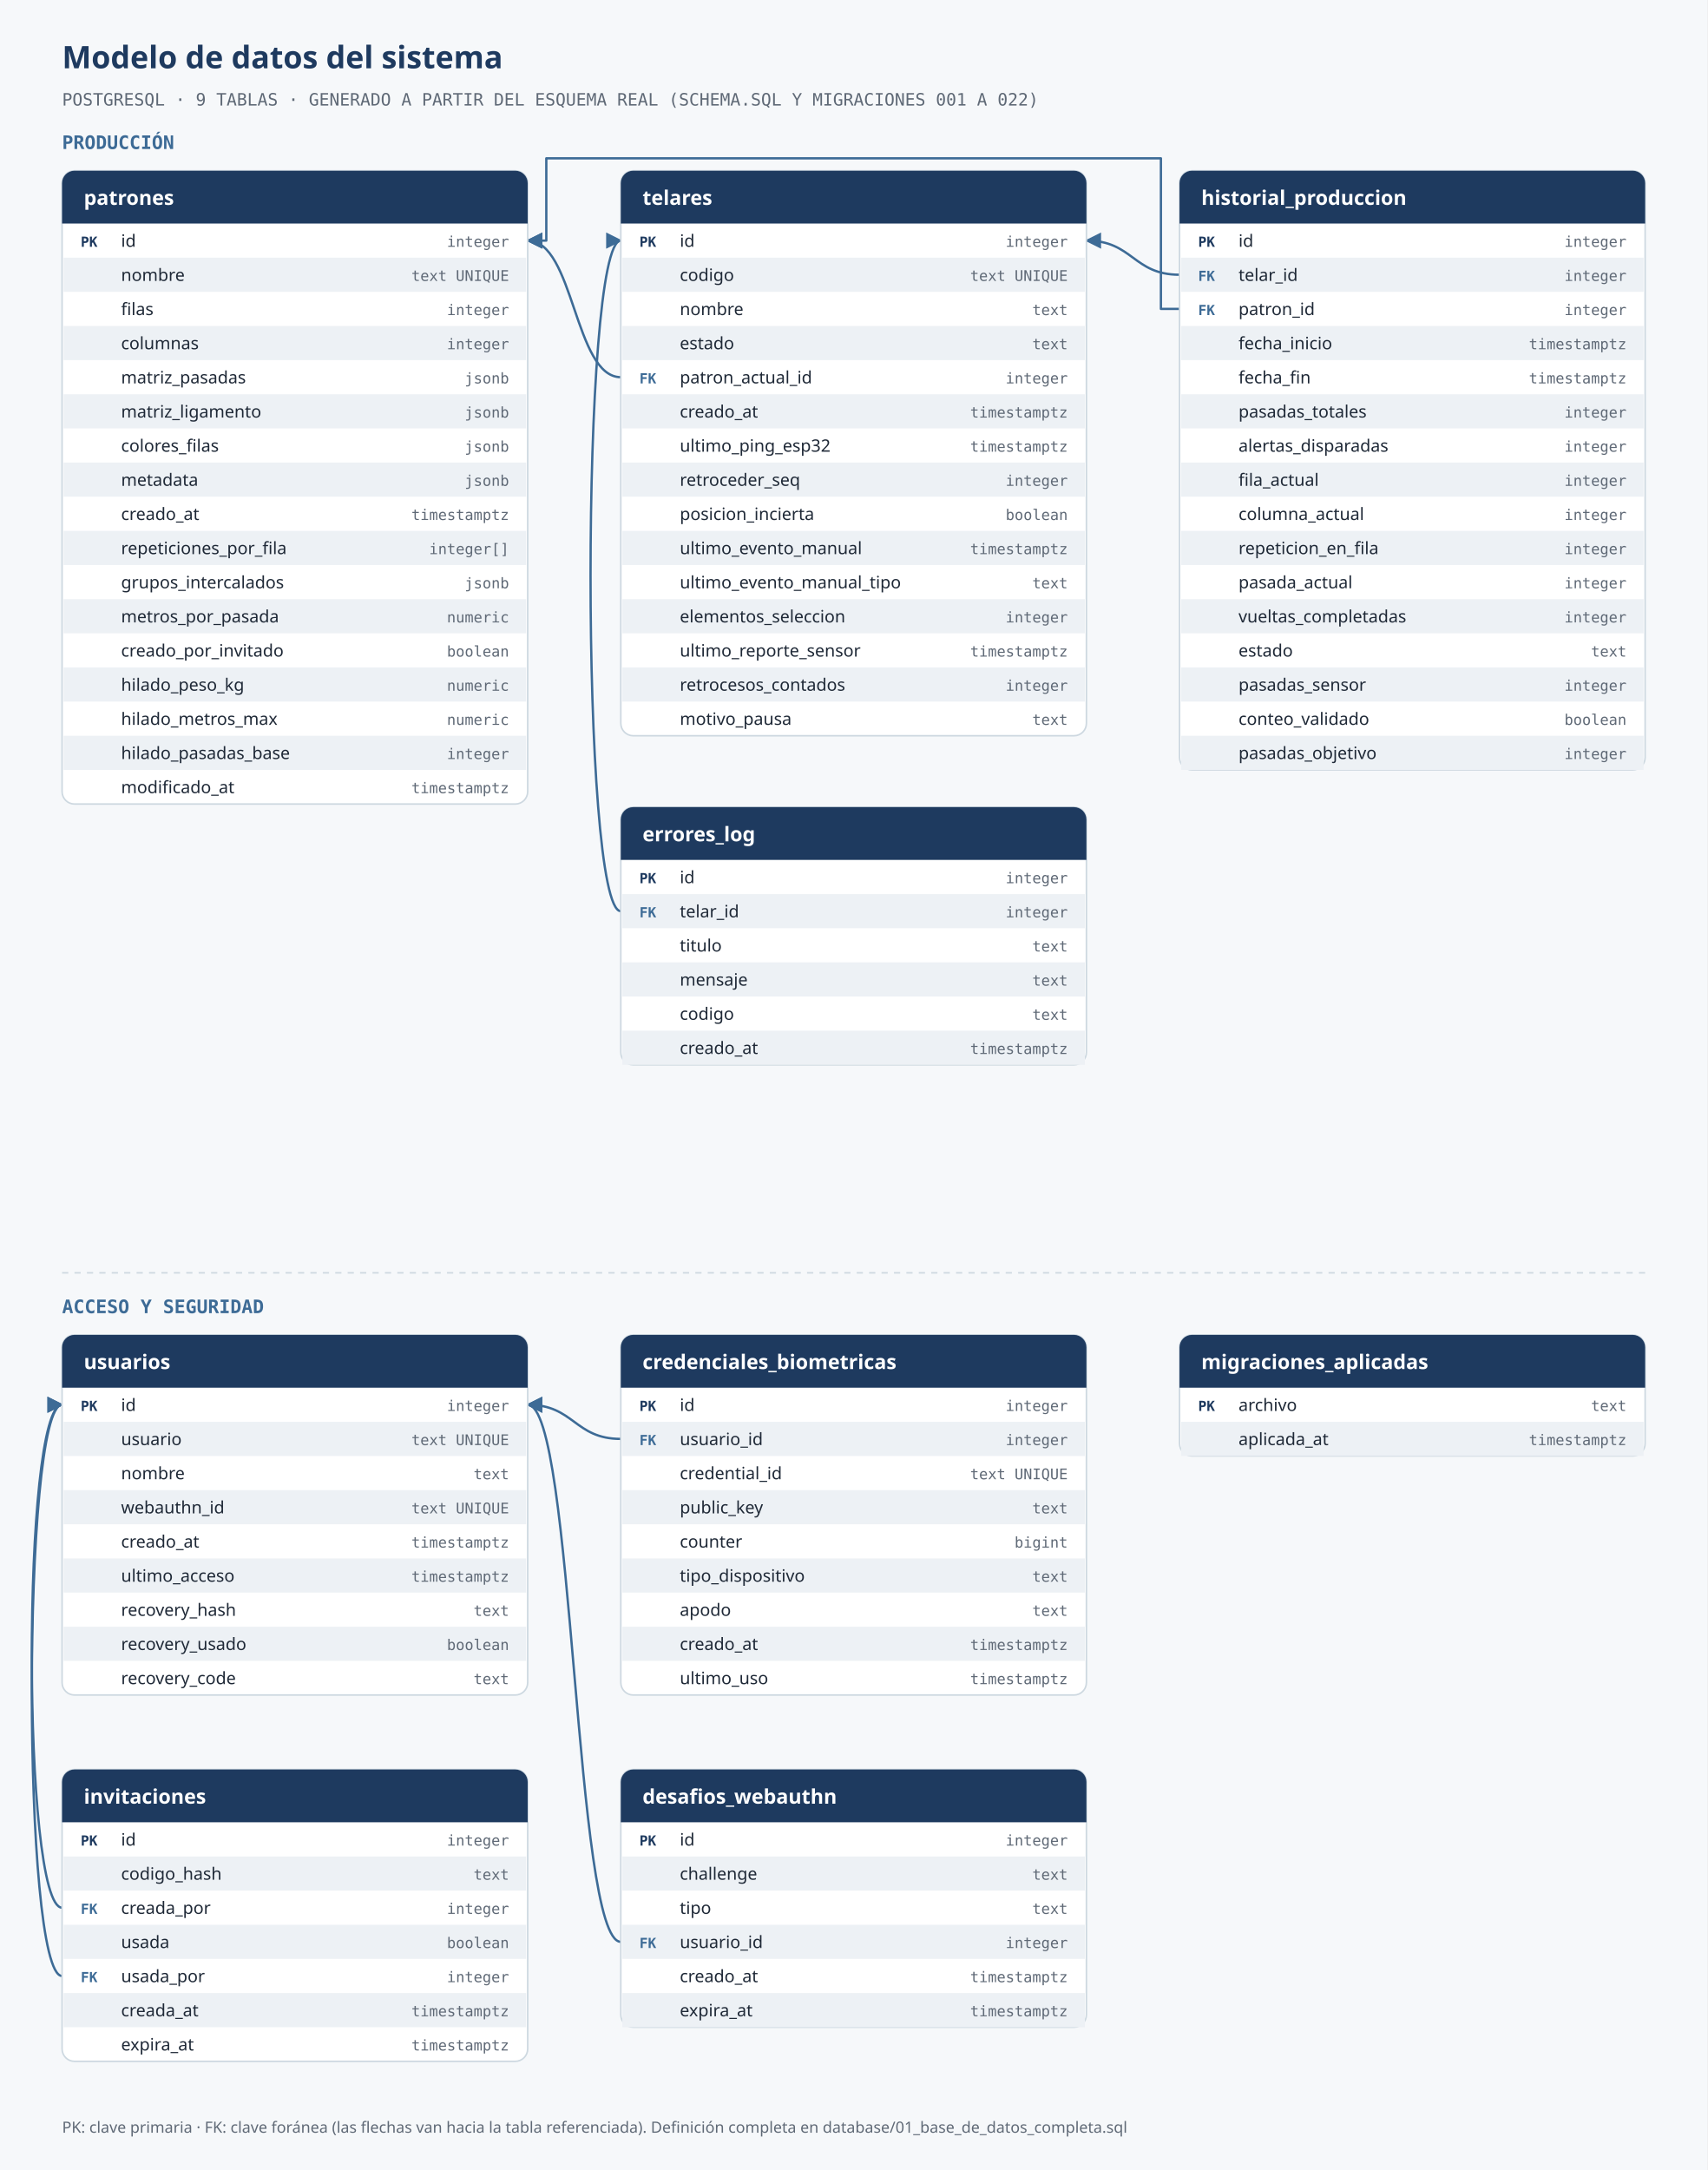
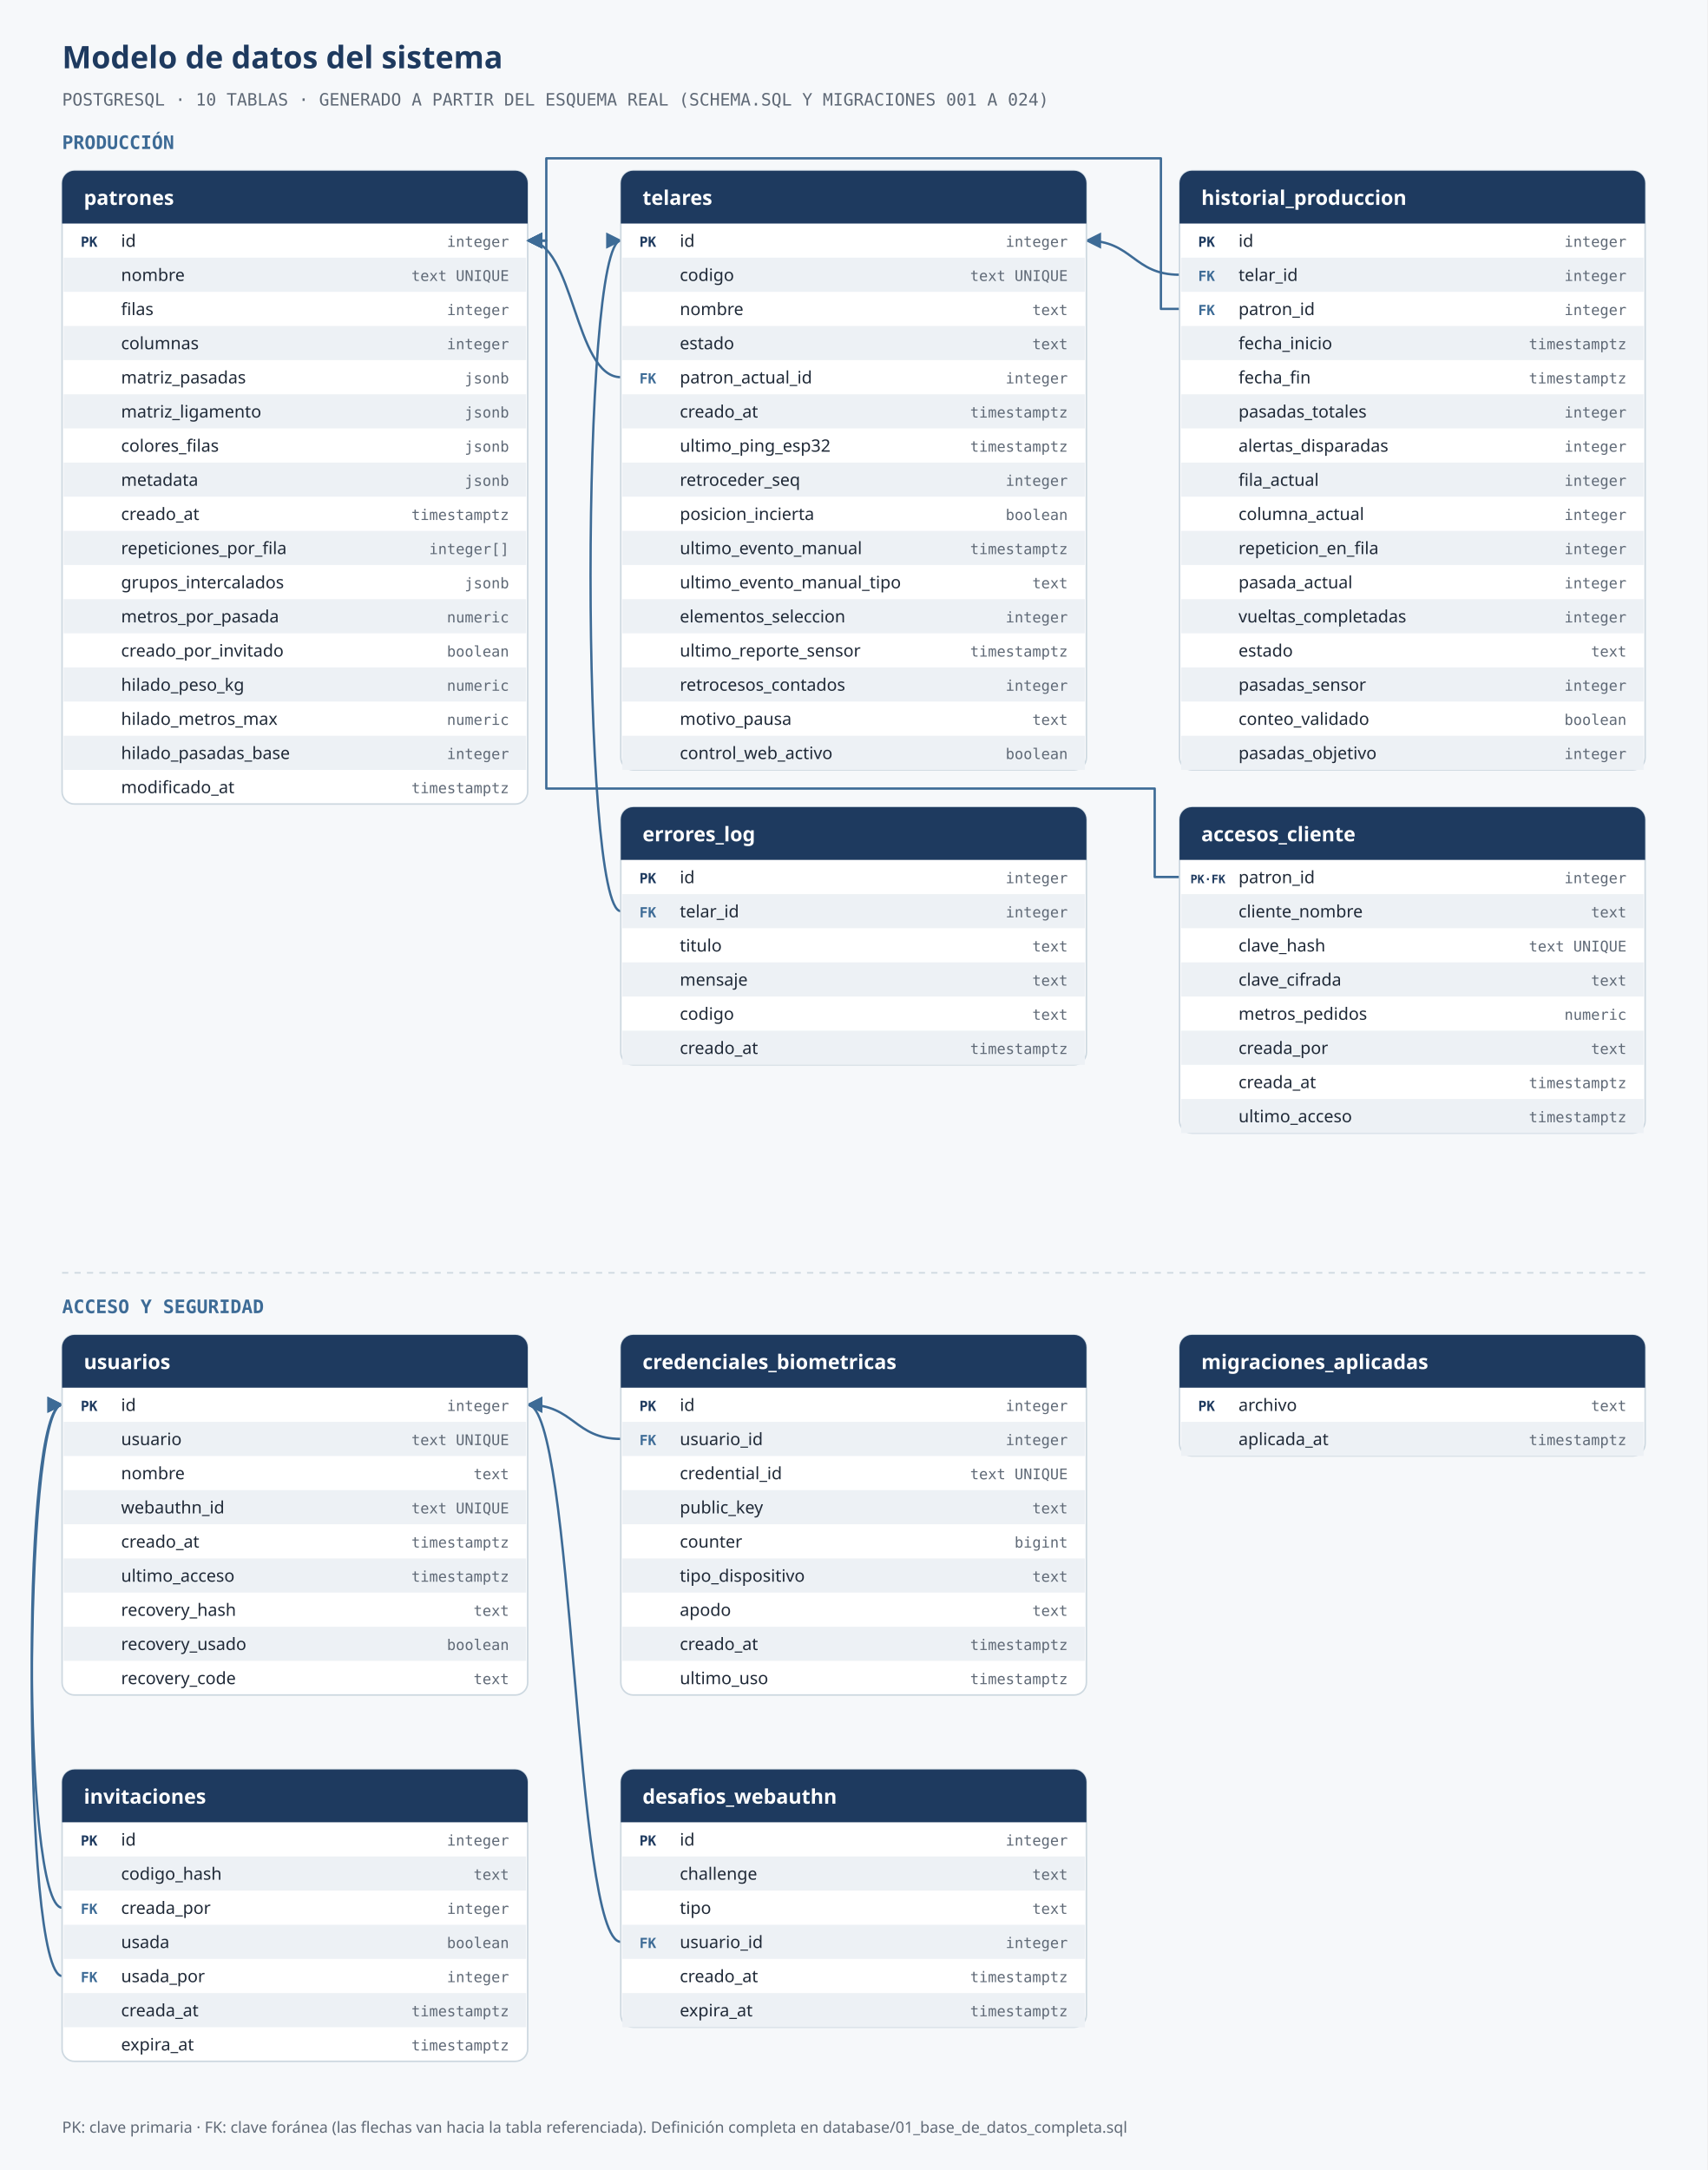
<svg xmlns="http://www.w3.org/2000/svg" viewBox="0 0 1100 1398" font-family="IBM Plex Sans, system-ui, sans-serif">
  <defs>
    <marker id="punta" viewBox="0 0 10 10" refX="9" refY="5" markerWidth="7" markerHeight="7" orient="auto">
      <path d="M0,0 L10,5 L0,10 z" fill="#3D6B96" />
    </marker>
  </defs>
  <rect width="1100" height="1398" fill="#F6F8FA" />
  <text x="40" y="44" font-size="20" font-weight="600" fill="#1E3A5F" font-family="Questrial, sans-serif">Modelo de datos del sistema</text>
-   <text x="40" y="68" font-size="11" fill="#5F6976" font-family="IBM Plex Mono, ui-monospace, monospace">POSTGRESQL · 9 TABLAS · GENERADO A PARTIR DEL ESQUEMA REAL (SCHEMA.SQL Y MIGRACIONES 001 A 022)</text>
+   <text x="40" y="68" font-size="11" fill="#5F6976" font-family="IBM Plex Mono, ui-monospace, monospace">POSTGRESQL · 10 TABLAS · GENERADO A PARTIR DEL ESQUEMA REAL (SCHEMA.SQL Y MIGRACIONES 001 A 024)</text>
  <text x="40" y="96" font-size="12" font-weight="600" fill="#3D6B96" font-family="IBM Plex Mono, ui-monospace, monospace">PRODUCCIÓN</text>
  <text x="40" y="846" font-size="12" font-weight="600" fill="#3D6B96" font-family="IBM Plex Mono, ui-monospace, monospace">ACCESO Y SEGURIDAD</text>
  <line x1="40" y1="820" x2="1060" y2="820" stroke="#CDD8E0" stroke-dasharray="4 4" />
  <path d="M400,243.0 C370.0,243.0 370.0,155.0 340,155.0" fill="none" stroke="#3D6B96" stroke-width="1.5" stroke-linejoin="round" marker-end="url(#punta)" />
  <path d="M760,177.0 C730.0,177.0 730.0,155.0 700,155.0" fill="none" stroke="#3D6B96" stroke-width="1.5" stroke-linejoin="round" marker-end="url(#punta)" />
  <path d="M760,199.0 H748 V102 H352 V155.0 H340" fill="none" stroke="#3D6B96" stroke-width="1.5" stroke-linejoin="round" marker-end="url(#punta)" />
  <path d="M400,587.0 C374,587.0 374,155.0 400,155.0" fill="none" stroke="#3D6B96" stroke-width="1.5" stroke-linejoin="round" marker-end="url(#punta)" />
  <path d="M400,927.0 C370.0,927.0 370.0,905.0 340,905.0" fill="none" stroke="#3D6B96" stroke-width="1.5" stroke-linejoin="round" marker-end="url(#punta)" />
  <path d="M400,1251.0 C370.0,1251.0 370.0,905.0 340,905.0" fill="none" stroke="#3D6B96" stroke-width="1.5" stroke-linejoin="round" marker-end="url(#punta)" />
  <path d="M40,1229.0 C14,1229.0 14,905.0 40,905.0" fill="none" stroke="#3D6B96" stroke-width="1.5" stroke-linejoin="round" marker-end="url(#punta)" />
  <path d="M40,1273.0 C14,1273.0 14,905.0 40,905.0" fill="none" stroke="#3D6B96" stroke-width="1.5" stroke-linejoin="round" marker-end="url(#punta)" />
  <rect x="40" y="110" width="300" height="408" rx="8" fill="#FFFFFF" stroke="#CDD8E0" />
  <path d="M40,118 a8,8 0 0 1 8,-8 h284 a8,8 0 0 1 8,8 v26 h-300 z" fill="#1E3A5F" />
  <text x="54" y="132" font-size="13" font-weight="600" fill="#FFFFFF">patrones</text>
  <text x="52" y="159" font-size="9" font-weight="700" fill="#1E3A5F" font-family="IBM Plex Mono, ui-monospace, monospace">PK</text>
  <text x="78" y="159" font-size="11" fill="#1F2937">id</text>
  <text x="328" y="159" font-size="9.5" fill="#5F6976" text-anchor="end" font-family="IBM Plex Mono, ui-monospace, monospace">integer</text>
  <rect x="41" y="166" width="298" height="22" fill="#EDF1F5" />
  <text x="78" y="181" font-size="11" fill="#1F2937">nombre</text>
  <text x="328" y="181" font-size="9.5" fill="#5F6976" text-anchor="end" font-family="IBM Plex Mono, ui-monospace, monospace">text UNIQUE</text>
  <text x="78" y="203" font-size="11" fill="#1F2937">filas</text>
  <text x="328" y="203" font-size="9.5" fill="#5F6976" text-anchor="end" font-family="IBM Plex Mono, ui-monospace, monospace">integer</text>
  <rect x="41" y="210" width="298" height="22" fill="#EDF1F5" />
  <text x="78" y="225" font-size="11" fill="#1F2937">columnas</text>
  <text x="328" y="225" font-size="9.5" fill="#5F6976" text-anchor="end" font-family="IBM Plex Mono, ui-monospace, monospace">integer</text>
  <text x="78" y="247" font-size="11" fill="#1F2937">matriz_pasadas</text>
  <text x="328" y="247" font-size="9.5" fill="#5F6976" text-anchor="end" font-family="IBM Plex Mono, ui-monospace, monospace">jsonb</text>
  <rect x="41" y="254" width="298" height="22" fill="#EDF1F5" />
  <text x="78" y="269" font-size="11" fill="#1F2937">matriz_ligamento</text>
  <text x="328" y="269" font-size="9.5" fill="#5F6976" text-anchor="end" font-family="IBM Plex Mono, ui-monospace, monospace">jsonb</text>
  <text x="78" y="291" font-size="11" fill="#1F2937">colores_filas</text>
  <text x="328" y="291" font-size="9.5" fill="#5F6976" text-anchor="end" font-family="IBM Plex Mono, ui-monospace, monospace">jsonb</text>
  <rect x="41" y="298" width="298" height="22" fill="#EDF1F5" />
  <text x="78" y="313" font-size="11" fill="#1F2937">metadata</text>
  <text x="328" y="313" font-size="9.5" fill="#5F6976" text-anchor="end" font-family="IBM Plex Mono, ui-monospace, monospace">jsonb</text>
  <text x="78" y="335" font-size="11" fill="#1F2937">creado_at</text>
  <text x="328" y="335" font-size="9.5" fill="#5F6976" text-anchor="end" font-family="IBM Plex Mono, ui-monospace, monospace">timestamptz</text>
  <rect x="41" y="342" width="298" height="22" fill="#EDF1F5" />
  <text x="78" y="357" font-size="11" fill="#1F2937">repeticiones_por_fila</text>
  <text x="328" y="357" font-size="9.5" fill="#5F6976" text-anchor="end" font-family="IBM Plex Mono, ui-monospace, monospace">integer[]</text>
  <text x="78" y="379" font-size="11" fill="#1F2937">grupos_intercalados</text>
  <text x="328" y="379" font-size="9.5" fill="#5F6976" text-anchor="end" font-family="IBM Plex Mono, ui-monospace, monospace">jsonb</text>
  <rect x="41" y="386" width="298" height="22" fill="#EDF1F5" />
  <text x="78" y="401" font-size="11" fill="#1F2937">metros_por_pasada</text>
  <text x="328" y="401" font-size="9.5" fill="#5F6976" text-anchor="end" font-family="IBM Plex Mono, ui-monospace, monospace">numeric</text>
  <text x="78" y="423" font-size="11" fill="#1F2937">creado_por_invitado</text>
  <text x="328" y="423" font-size="9.5" fill="#5F6976" text-anchor="end" font-family="IBM Plex Mono, ui-monospace, monospace">boolean</text>
  <rect x="41" y="430" width="298" height="22" fill="#EDF1F5" />
  <text x="78" y="445" font-size="11" fill="#1F2937">hilado_peso_kg</text>
  <text x="328" y="445" font-size="9.5" fill="#5F6976" text-anchor="end" font-family="IBM Plex Mono, ui-monospace, monospace">numeric</text>
  <text x="78" y="467" font-size="11" fill="#1F2937">hilado_metros_max</text>
  <text x="328" y="467" font-size="9.5" fill="#5F6976" text-anchor="end" font-family="IBM Plex Mono, ui-monospace, monospace">numeric</text>
  <rect x="41" y="474" width="298" height="22" fill="#EDF1F5" />
  <text x="78" y="489" font-size="11" fill="#1F2937">hilado_pasadas_base</text>
  <text x="328" y="489" font-size="9.5" fill="#5F6976" text-anchor="end" font-family="IBM Plex Mono, ui-monospace, monospace">integer</text>
  <text x="78" y="511" font-size="11" fill="#1F2937">modificado_at</text>
  <text x="328" y="511" font-size="9.5" fill="#5F6976" text-anchor="end" font-family="IBM Plex Mono, ui-monospace, monospace">timestamptz</text>
-   <rect x="400" y="110" width="300" height="364" rx="8" fill="#FFFFFF" stroke="#CDD8E0" />
+   <rect x="400" y="110" width="300" height="386" rx="8" fill="#FFFFFF" stroke="#CDD8E0" />
  <path d="M400,118 a8,8 0 0 1 8,-8 h284 a8,8 0 0 1 8,8 v26 h-300 z" fill="#1E3A5F" />
  <text x="414" y="132" font-size="13" font-weight="600" fill="#FFFFFF">telares</text>
  <text x="412" y="159" font-size="9" font-weight="700" fill="#1E3A5F" font-family="IBM Plex Mono, ui-monospace, monospace">PK</text>
  <text x="438" y="159" font-size="11" fill="#1F2937">id</text>
  <text x="688" y="159" font-size="9.5" fill="#5F6976" text-anchor="end" font-family="IBM Plex Mono, ui-monospace, monospace">integer</text>
  <rect x="401" y="166" width="298" height="22" fill="#EDF1F5" />
  <text x="438" y="181" font-size="11" fill="#1F2937">codigo</text>
  <text x="688" y="181" font-size="9.5" fill="#5F6976" text-anchor="end" font-family="IBM Plex Mono, ui-monospace, monospace">text UNIQUE</text>
  <text x="438" y="203" font-size="11" fill="#1F2937">nombre</text>
  <text x="688" y="203" font-size="9.5" fill="#5F6976" text-anchor="end" font-family="IBM Plex Mono, ui-monospace, monospace">text</text>
  <rect x="401" y="210" width="298" height="22" fill="#EDF1F5" />
  <text x="438" y="225" font-size="11" fill="#1F2937">estado</text>
  <text x="688" y="225" font-size="9.5" fill="#5F6976" text-anchor="end" font-family="IBM Plex Mono, ui-monospace, monospace">text</text>
  <text x="412" y="247" font-size="9" font-weight="700" fill="#3D6B96" font-family="IBM Plex Mono, ui-monospace, monospace">FK</text>
  <text x="438" y="247" font-size="11" fill="#1F2937">patron_actual_id</text>
  <text x="688" y="247" font-size="9.5" fill="#5F6976" text-anchor="end" font-family="IBM Plex Mono, ui-monospace, monospace">integer</text>
  <rect x="401" y="254" width="298" height="22" fill="#EDF1F5" />
  <text x="438" y="269" font-size="11" fill="#1F2937">creado_at</text>
  <text x="688" y="269" font-size="9.5" fill="#5F6976" text-anchor="end" font-family="IBM Plex Mono, ui-monospace, monospace">timestamptz</text>
  <text x="438" y="291" font-size="11" fill="#1F2937">ultimo_ping_esp32</text>
  <text x="688" y="291" font-size="9.5" fill="#5F6976" text-anchor="end" font-family="IBM Plex Mono, ui-monospace, monospace">timestamptz</text>
  <rect x="401" y="298" width="298" height="22" fill="#EDF1F5" />
  <text x="438" y="313" font-size="11" fill="#1F2937">retroceder_seq</text>
  <text x="688" y="313" font-size="9.5" fill="#5F6976" text-anchor="end" font-family="IBM Plex Mono, ui-monospace, monospace">integer</text>
  <text x="438" y="335" font-size="11" fill="#1F2937">posicion_incierta</text>
  <text x="688" y="335" font-size="9.5" fill="#5F6976" text-anchor="end" font-family="IBM Plex Mono, ui-monospace, monospace">boolean</text>
  <rect x="401" y="342" width="298" height="22" fill="#EDF1F5" />
  <text x="438" y="357" font-size="11" fill="#1F2937">ultimo_evento_manual</text>
  <text x="688" y="357" font-size="9.5" fill="#5F6976" text-anchor="end" font-family="IBM Plex Mono, ui-monospace, monospace">timestamptz</text>
  <text x="438" y="379" font-size="11" fill="#1F2937">ultimo_evento_manual_tipo</text>
  <text x="688" y="379" font-size="9.5" fill="#5F6976" text-anchor="end" font-family="IBM Plex Mono, ui-monospace, monospace">text</text>
  <rect x="401" y="386" width="298" height="22" fill="#EDF1F5" />
  <text x="438" y="401" font-size="11" fill="#1F2937">elementos_seleccion</text>
  <text x="688" y="401" font-size="9.5" fill="#5F6976" text-anchor="end" font-family="IBM Plex Mono, ui-monospace, monospace">integer</text>
  <text x="438" y="423" font-size="11" fill="#1F2937">ultimo_reporte_sensor</text>
  <text x="688" y="423" font-size="9.5" fill="#5F6976" text-anchor="end" font-family="IBM Plex Mono, ui-monospace, monospace">timestamptz</text>
  <rect x="401" y="430" width="298" height="22" fill="#EDF1F5" />
  <text x="438" y="445" font-size="11" fill="#1F2937">retrocesos_contados</text>
  <text x="688" y="445" font-size="9.5" fill="#5F6976" text-anchor="end" font-family="IBM Plex Mono, ui-monospace, monospace">integer</text>
  <text x="438" y="467" font-size="11" fill="#1F2937">motivo_pausa</text>
  <text x="688" y="467" font-size="9.5" fill="#5F6976" text-anchor="end" font-family="IBM Plex Mono, ui-monospace, monospace">text</text>
+   <rect x="401" y="474" width="298" height="22" fill="#EDF1F5" />
+   <text x="438" y="489" font-size="11" fill="#1F2937">control_web_activo</text>
+   <text x="688" y="489" font-size="9.5" fill="#5F6976" text-anchor="end" font-family="IBM Plex Mono, ui-monospace, monospace">boolean</text>
  <rect x="760" y="110" width="300" height="386" rx="8" fill="#FFFFFF" stroke="#CDD8E0" />
  <path d="M760,118 a8,8 0 0 1 8,-8 h284 a8,8 0 0 1 8,8 v26 h-300 z" fill="#1E3A5F" />
  <text x="774" y="132" font-size="13" font-weight="600" fill="#FFFFFF">historial_produccion</text>
  <text x="772" y="159" font-size="9" font-weight="700" fill="#1E3A5F" font-family="IBM Plex Mono, ui-monospace, monospace">PK</text>
  <text x="798" y="159" font-size="11" fill="#1F2937">id</text>
  <text x="1048" y="159" font-size="9.5" fill="#5F6976" text-anchor="end" font-family="IBM Plex Mono, ui-monospace, monospace">integer</text>
  <rect x="761" y="166" width="298" height="22" fill="#EDF1F5" />
  <text x="772" y="181" font-size="9" font-weight="700" fill="#3D6B96" font-family="IBM Plex Mono, ui-monospace, monospace">FK</text>
  <text x="798" y="181" font-size="11" fill="#1F2937">telar_id</text>
  <text x="1048" y="181" font-size="9.5" fill="#5F6976" text-anchor="end" font-family="IBM Plex Mono, ui-monospace, monospace">integer</text>
  <text x="772" y="203" font-size="9" font-weight="700" fill="#3D6B96" font-family="IBM Plex Mono, ui-monospace, monospace">FK</text>
  <text x="798" y="203" font-size="11" fill="#1F2937">patron_id</text>
  <text x="1048" y="203" font-size="9.5" fill="#5F6976" text-anchor="end" font-family="IBM Plex Mono, ui-monospace, monospace">integer</text>
  <rect x="761" y="210" width="298" height="22" fill="#EDF1F5" />
  <text x="798" y="225" font-size="11" fill="#1F2937">fecha_inicio</text>
  <text x="1048" y="225" font-size="9.5" fill="#5F6976" text-anchor="end" font-family="IBM Plex Mono, ui-monospace, monospace">timestamptz</text>
  <text x="798" y="247" font-size="11" fill="#1F2937">fecha_fin</text>
  <text x="1048" y="247" font-size="9.5" fill="#5F6976" text-anchor="end" font-family="IBM Plex Mono, ui-monospace, monospace">timestamptz</text>
  <rect x="761" y="254" width="298" height="22" fill="#EDF1F5" />
  <text x="798" y="269" font-size="11" fill="#1F2937">pasadas_totales</text>
  <text x="1048" y="269" font-size="9.5" fill="#5F6976" text-anchor="end" font-family="IBM Plex Mono, ui-monospace, monospace">integer</text>
  <text x="798" y="291" font-size="11" fill="#1F2937">alertas_disparadas</text>
  <text x="1048" y="291" font-size="9.5" fill="#5F6976" text-anchor="end" font-family="IBM Plex Mono, ui-monospace, monospace">integer</text>
  <rect x="761" y="298" width="298" height="22" fill="#EDF1F5" />
  <text x="798" y="313" font-size="11" fill="#1F2937">fila_actual</text>
  <text x="1048" y="313" font-size="9.5" fill="#5F6976" text-anchor="end" font-family="IBM Plex Mono, ui-monospace, monospace">integer</text>
  <text x="798" y="335" font-size="11" fill="#1F2937">columna_actual</text>
  <text x="1048" y="335" font-size="9.5" fill="#5F6976" text-anchor="end" font-family="IBM Plex Mono, ui-monospace, monospace">integer</text>
  <rect x="761" y="342" width="298" height="22" fill="#EDF1F5" />
  <text x="798" y="357" font-size="11" fill="#1F2937">repeticion_en_fila</text>
  <text x="1048" y="357" font-size="9.5" fill="#5F6976" text-anchor="end" font-family="IBM Plex Mono, ui-monospace, monospace">integer</text>
  <text x="798" y="379" font-size="11" fill="#1F2937">pasada_actual</text>
  <text x="1048" y="379" font-size="9.5" fill="#5F6976" text-anchor="end" font-family="IBM Plex Mono, ui-monospace, monospace">integer</text>
  <rect x="761" y="386" width="298" height="22" fill="#EDF1F5" />
  <text x="798" y="401" font-size="11" fill="#1F2937">vueltas_completadas</text>
  <text x="1048" y="401" font-size="9.5" fill="#5F6976" text-anchor="end" font-family="IBM Plex Mono, ui-monospace, monospace">integer</text>
  <text x="798" y="423" font-size="11" fill="#1F2937">estado</text>
  <text x="1048" y="423" font-size="9.5" fill="#5F6976" text-anchor="end" font-family="IBM Plex Mono, ui-monospace, monospace">text</text>
  <rect x="761" y="430" width="298" height="22" fill="#EDF1F5" />
  <text x="798" y="445" font-size="11" fill="#1F2937">pasadas_sensor</text>
  <text x="1048" y="445" font-size="9.5" fill="#5F6976" text-anchor="end" font-family="IBM Plex Mono, ui-monospace, monospace">integer</text>
  <text x="798" y="467" font-size="11" fill="#1F2937">conteo_validado</text>
  <text x="1048" y="467" font-size="9.5" fill="#5F6976" text-anchor="end" font-family="IBM Plex Mono, ui-monospace, monospace">boolean</text>
  <rect x="761" y="474" width="298" height="22" fill="#EDF1F5" />
  <text x="798" y="489" font-size="11" fill="#1F2937">pasadas_objetivo</text>
  <text x="1048" y="489" font-size="9.5" fill="#5F6976" text-anchor="end" font-family="IBM Plex Mono, ui-monospace, monospace">integer</text>
  <rect x="400" y="520" width="300" height="166" rx="8" fill="#FFFFFF" stroke="#CDD8E0" />
  <path d="M400,528 a8,8 0 0 1 8,-8 h284 a8,8 0 0 1 8,8 v26 h-300 z" fill="#1E3A5F" />
  <text x="414" y="542" font-size="13" font-weight="600" fill="#FFFFFF">errores_log</text>
  <text x="412" y="569" font-size="9" font-weight="700" fill="#1E3A5F" font-family="IBM Plex Mono, ui-monospace, monospace">PK</text>
  <text x="438" y="569" font-size="11" fill="#1F2937">id</text>
  <text x="688" y="569" font-size="9.5" fill="#5F6976" text-anchor="end" font-family="IBM Plex Mono, ui-monospace, monospace">integer</text>
  <rect x="401" y="576" width="298" height="22" fill="#EDF1F5" />
  <text x="412" y="591" font-size="9" font-weight="700" fill="#3D6B96" font-family="IBM Plex Mono, ui-monospace, monospace">FK</text>
  <text x="438" y="591" font-size="11" fill="#1F2937">telar_id</text>
  <text x="688" y="591" font-size="9.5" fill="#5F6976" text-anchor="end" font-family="IBM Plex Mono, ui-monospace, monospace">integer</text>
  <text x="438" y="613" font-size="11" fill="#1F2937">titulo</text>
  <text x="688" y="613" font-size="9.5" fill="#5F6976" text-anchor="end" font-family="IBM Plex Mono, ui-monospace, monospace">text</text>
  <rect x="401" y="620" width="298" height="22" fill="#EDF1F5" />
  <text x="438" y="635" font-size="11" fill="#1F2937">mensaje</text>
  <text x="688" y="635" font-size="9.5" fill="#5F6976" text-anchor="end" font-family="IBM Plex Mono, ui-monospace, monospace">text</text>
  <text x="438" y="657" font-size="11" fill="#1F2937">codigo</text>
  <text x="688" y="657" font-size="9.5" fill="#5F6976" text-anchor="end" font-family="IBM Plex Mono, ui-monospace, monospace">text</text>
  <rect x="401" y="664" width="298" height="22" fill="#EDF1F5" />
  <text x="438" y="679" font-size="11" fill="#1F2937">creado_at</text>
  <text x="688" y="679" font-size="9.5" fill="#5F6976" text-anchor="end" font-family="IBM Plex Mono, ui-monospace, monospace">timestamptz</text>
  <rect x="40" y="860" width="300" height="232" rx="8" fill="#FFFFFF" stroke="#CDD8E0" />
  <path d="M40,868 a8,8 0 0 1 8,-8 h284 a8,8 0 0 1 8,8 v26 h-300 z" fill="#1E3A5F" />
  <text x="54" y="882" font-size="13" font-weight="600" fill="#FFFFFF">usuarios</text>
  <text x="52" y="909" font-size="9" font-weight="700" fill="#1E3A5F" font-family="IBM Plex Mono, ui-monospace, monospace">PK</text>
  <text x="78" y="909" font-size="11" fill="#1F2937">id</text>
  <text x="328" y="909" font-size="9.5" fill="#5F6976" text-anchor="end" font-family="IBM Plex Mono, ui-monospace, monospace">integer</text>
  <rect x="41" y="916" width="298" height="22" fill="#EDF1F5" />
  <text x="78" y="931" font-size="11" fill="#1F2937">usuario</text>
  <text x="328" y="931" font-size="9.5" fill="#5F6976" text-anchor="end" font-family="IBM Plex Mono, ui-monospace, monospace">text UNIQUE</text>
  <text x="78" y="953" font-size="11" fill="#1F2937">nombre</text>
  <text x="328" y="953" font-size="9.5" fill="#5F6976" text-anchor="end" font-family="IBM Plex Mono, ui-monospace, monospace">text</text>
  <rect x="41" y="960" width="298" height="22" fill="#EDF1F5" />
  <text x="78" y="975" font-size="11" fill="#1F2937">webauthn_id</text>
  <text x="328" y="975" font-size="9.5" fill="#5F6976" text-anchor="end" font-family="IBM Plex Mono, ui-monospace, monospace">text UNIQUE</text>
  <text x="78" y="997" font-size="11" fill="#1F2937">creado_at</text>
  <text x="328" y="997" font-size="9.5" fill="#5F6976" text-anchor="end" font-family="IBM Plex Mono, ui-monospace, monospace">timestamptz</text>
  <rect x="41" y="1004" width="298" height="22" fill="#EDF1F5" />
  <text x="78" y="1019" font-size="11" fill="#1F2937">ultimo_acceso</text>
  <text x="328" y="1019" font-size="9.5" fill="#5F6976" text-anchor="end" font-family="IBM Plex Mono, ui-monospace, monospace">timestamptz</text>
  <text x="78" y="1041" font-size="11" fill="#1F2937">recovery_hash</text>
  <text x="328" y="1041" font-size="9.5" fill="#5F6976" text-anchor="end" font-family="IBM Plex Mono, ui-monospace, monospace">text</text>
  <rect x="41" y="1048" width="298" height="22" fill="#EDF1F5" />
  <text x="78" y="1063" font-size="11" fill="#1F2937">recovery_usado</text>
  <text x="328" y="1063" font-size="9.5" fill="#5F6976" text-anchor="end" font-family="IBM Plex Mono, ui-monospace, monospace">boolean</text>
  <text x="78" y="1085" font-size="11" fill="#1F2937">recovery_code</text>
  <text x="328" y="1085" font-size="9.5" fill="#5F6976" text-anchor="end" font-family="IBM Plex Mono, ui-monospace, monospace">text</text>
  <rect x="400" y="860" width="300" height="232" rx="8" fill="#FFFFFF" stroke="#CDD8E0" />
  <path d="M400,868 a8,8 0 0 1 8,-8 h284 a8,8 0 0 1 8,8 v26 h-300 z" fill="#1E3A5F" />
  <text x="414" y="882" font-size="13" font-weight="600" fill="#FFFFFF">credenciales_biometricas</text>
  <text x="412" y="909" font-size="9" font-weight="700" fill="#1E3A5F" font-family="IBM Plex Mono, ui-monospace, monospace">PK</text>
  <text x="438" y="909" font-size="11" fill="#1F2937">id</text>
  <text x="688" y="909" font-size="9.5" fill="#5F6976" text-anchor="end" font-family="IBM Plex Mono, ui-monospace, monospace">integer</text>
  <rect x="401" y="916" width="298" height="22" fill="#EDF1F5" />
  <text x="412" y="931" font-size="9" font-weight="700" fill="#3D6B96" font-family="IBM Plex Mono, ui-monospace, monospace">FK</text>
  <text x="438" y="931" font-size="11" fill="#1F2937">usuario_id</text>
  <text x="688" y="931" font-size="9.5" fill="#5F6976" text-anchor="end" font-family="IBM Plex Mono, ui-monospace, monospace">integer</text>
  <text x="438" y="953" font-size="11" fill="#1F2937">credential_id</text>
  <text x="688" y="953" font-size="9.5" fill="#5F6976" text-anchor="end" font-family="IBM Plex Mono, ui-monospace, monospace">text UNIQUE</text>
  <rect x="401" y="960" width="298" height="22" fill="#EDF1F5" />
  <text x="438" y="975" font-size="11" fill="#1F2937">public_key</text>
  <text x="688" y="975" font-size="9.5" fill="#5F6976" text-anchor="end" font-family="IBM Plex Mono, ui-monospace, monospace">text</text>
  <text x="438" y="997" font-size="11" fill="#1F2937">counter</text>
  <text x="688" y="997" font-size="9.5" fill="#5F6976" text-anchor="end" font-family="IBM Plex Mono, ui-monospace, monospace">bigint</text>
  <rect x="401" y="1004" width="298" height="22" fill="#EDF1F5" />
  <text x="438" y="1019" font-size="11" fill="#1F2937">tipo_dispositivo</text>
  <text x="688" y="1019" font-size="9.5" fill="#5F6976" text-anchor="end" font-family="IBM Plex Mono, ui-monospace, monospace">text</text>
  <text x="438" y="1041" font-size="11" fill="#1F2937">apodo</text>
  <text x="688" y="1041" font-size="9.5" fill="#5F6976" text-anchor="end" font-family="IBM Plex Mono, ui-monospace, monospace">text</text>
  <rect x="401" y="1048" width="298" height="22" fill="#EDF1F5" />
  <text x="438" y="1063" font-size="11" fill="#1F2937">creado_at</text>
  <text x="688" y="1063" font-size="9.5" fill="#5F6976" text-anchor="end" font-family="IBM Plex Mono, ui-monospace, monospace">timestamptz</text>
  <text x="438" y="1085" font-size="11" fill="#1F2937">ultimo_uso</text>
  <text x="688" y="1085" font-size="9.5" fill="#5F6976" text-anchor="end" font-family="IBM Plex Mono, ui-monospace, monospace">timestamptz</text>
  <rect x="760" y="860" width="300" height="78" rx="8" fill="#FFFFFF" stroke="#CDD8E0" />
  <path d="M760,868 a8,8 0 0 1 8,-8 h284 a8,8 0 0 1 8,8 v26 h-300 z" fill="#1E3A5F" />
  <text x="774" y="882" font-size="13" font-weight="600" fill="#FFFFFF">migraciones_aplicadas</text>
  <text x="772" y="909" font-size="9" font-weight="700" fill="#1E3A5F" font-family="IBM Plex Mono, ui-monospace, monospace">PK</text>
  <text x="798" y="909" font-size="11" fill="#1F2937">archivo</text>
  <text x="1048" y="909" font-size="9.5" fill="#5F6976" text-anchor="end" font-family="IBM Plex Mono, ui-monospace, monospace">text</text>
  <rect x="761" y="916" width="298" height="22" fill="#EDF1F5" />
  <text x="798" y="931" font-size="11" fill="#1F2937">aplicada_at</text>
  <text x="1048" y="931" font-size="9.5" fill="#5F6976" text-anchor="end" font-family="IBM Plex Mono, ui-monospace, monospace">timestamptz</text>
  <rect x="40" y="1140" width="300" height="188" rx="8" fill="#FFFFFF" stroke="#CDD8E0" />
  <path d="M40,1148 a8,8 0 0 1 8,-8 h284 a8,8 0 0 1 8,8 v26 h-300 z" fill="#1E3A5F" />
  <text x="54" y="1162" font-size="13" font-weight="600" fill="#FFFFFF">invitaciones</text>
  <text x="52" y="1189" font-size="9" font-weight="700" fill="#1E3A5F" font-family="IBM Plex Mono, ui-monospace, monospace">PK</text>
  <text x="78" y="1189" font-size="11" fill="#1F2937">id</text>
  <text x="328" y="1189" font-size="9.5" fill="#5F6976" text-anchor="end" font-family="IBM Plex Mono, ui-monospace, monospace">integer</text>
  <rect x="41" y="1196" width="298" height="22" fill="#EDF1F5" />
  <text x="78" y="1211" font-size="11" fill="#1F2937">codigo_hash</text>
  <text x="328" y="1211" font-size="9.5" fill="#5F6976" text-anchor="end" font-family="IBM Plex Mono, ui-monospace, monospace">text</text>
  <text x="52" y="1233" font-size="9" font-weight="700" fill="#3D6B96" font-family="IBM Plex Mono, ui-monospace, monospace">FK</text>
  <text x="78" y="1233" font-size="11" fill="#1F2937">creada_por</text>
  <text x="328" y="1233" font-size="9.5" fill="#5F6976" text-anchor="end" font-family="IBM Plex Mono, ui-monospace, monospace">integer</text>
  <rect x="41" y="1240" width="298" height="22" fill="#EDF1F5" />
  <text x="78" y="1255" font-size="11" fill="#1F2937">usada</text>
  <text x="328" y="1255" font-size="9.5" fill="#5F6976" text-anchor="end" font-family="IBM Plex Mono, ui-monospace, monospace">boolean</text>
  <text x="52" y="1277" font-size="9" font-weight="700" fill="#3D6B96" font-family="IBM Plex Mono, ui-monospace, monospace">FK</text>
  <text x="78" y="1277" font-size="11" fill="#1F2937">usada_por</text>
  <text x="328" y="1277" font-size="9.5" fill="#5F6976" text-anchor="end" font-family="IBM Plex Mono, ui-monospace, monospace">integer</text>
  <rect x="41" y="1284" width="298" height="22" fill="#EDF1F5" />
  <text x="78" y="1299" font-size="11" fill="#1F2937">creada_at</text>
  <text x="328" y="1299" font-size="9.5" fill="#5F6976" text-anchor="end" font-family="IBM Plex Mono, ui-monospace, monospace">timestamptz</text>
  <text x="78" y="1321" font-size="11" fill="#1F2937">expira_at</text>
  <text x="328" y="1321" font-size="9.5" fill="#5F6976" text-anchor="end" font-family="IBM Plex Mono, ui-monospace, monospace">timestamptz</text>
  <rect x="400" y="1140" width="300" height="166" rx="8" fill="#FFFFFF" stroke="#CDD8E0" />
  <path d="M400,1148 a8,8 0 0 1 8,-8 h284 a8,8 0 0 1 8,8 v26 h-300 z" fill="#1E3A5F" />
  <text x="414" y="1162" font-size="13" font-weight="600" fill="#FFFFFF">desafios_webauthn</text>
  <text x="412" y="1189" font-size="9" font-weight="700" fill="#1E3A5F" font-family="IBM Plex Mono, ui-monospace, monospace">PK</text>
  <text x="438" y="1189" font-size="11" fill="#1F2937">id</text>
  <text x="688" y="1189" font-size="9.5" fill="#5F6976" text-anchor="end" font-family="IBM Plex Mono, ui-monospace, monospace">integer</text>
  <rect x="401" y="1196" width="298" height="22" fill="#EDF1F5" />
  <text x="438" y="1211" font-size="11" fill="#1F2937">challenge</text>
  <text x="688" y="1211" font-size="9.5" fill="#5F6976" text-anchor="end" font-family="IBM Plex Mono, ui-monospace, monospace">text</text>
  <text x="438" y="1233" font-size="11" fill="#1F2937">tipo</text>
  <text x="688" y="1233" font-size="9.5" fill="#5F6976" text-anchor="end" font-family="IBM Plex Mono, ui-monospace, monospace">text</text>
  <rect x="401" y="1240" width="298" height="22" fill="#EDF1F5" />
  <text x="412" y="1255" font-size="9" font-weight="700" fill="#3D6B96" font-family="IBM Plex Mono, ui-monospace, monospace">FK</text>
  <text x="438" y="1255" font-size="11" fill="#1F2937">usuario_id</text>
  <text x="688" y="1255" font-size="9.5" fill="#5F6976" text-anchor="end" font-family="IBM Plex Mono, ui-monospace, monospace">integer</text>
  <text x="438" y="1277" font-size="11" fill="#1F2937">creado_at</text>
  <text x="688" y="1277" font-size="9.5" fill="#5F6976" text-anchor="end" font-family="IBM Plex Mono, ui-monospace, monospace">timestamptz</text>
  <rect x="401" y="1284" width="298" height="22" fill="#EDF1F5" />
  <text x="438" y="1299" font-size="11" fill="#1F2937">expira_at</text>
  <text x="688" y="1299" font-size="9.5" fill="#5F6976" text-anchor="end" font-family="IBM Plex Mono, ui-monospace, monospace">timestamptz</text>
+   <path d="M760,565 H744 V508 H352 V155.0 H340" fill="none" stroke="#3D6B96" stroke-width="1.5" stroke-linejoin="round" marker-end="url(#punta)" />
+   <rect x="760" y="520" width="300" height="210" rx="8" fill="#FFFFFF" stroke="#CDD8E0" />
+   <path d="M760,528 a8,8 0 0 1 8,-8 h284 a8,8 0 0 1 8,8 v26 h-300 z" fill="#1E3A5F" />
+   <text x="774" y="542" font-size="13" font-weight="600" fill="#FFFFFF">accesos_cliente</text>
+   <text x="767" y="569" font-size="7.5" font-weight="700" fill="#1E3A5F" font-family="IBM Plex Mono, ui-monospace, monospace">PK·FK</text>
+   <text x="798" y="569" font-size="11" fill="#1F2937">patron_id</text>
+   <text x="1048" y="569" font-size="9.5" fill="#5F6976" text-anchor="end" font-family="IBM Plex Mono, ui-monospace, monospace">integer</text>
+   <rect x="761" y="576" width="298" height="22" fill="#EDF1F5" />
+   <text x="798" y="591" font-size="11" fill="#1F2937">cliente_nombre</text>
+   <text x="1048" y="591" font-size="9.5" fill="#5F6976" text-anchor="end" font-family="IBM Plex Mono, ui-monospace, monospace">text</text>
+   <text x="798" y="613" font-size="11" fill="#1F2937">clave_hash</text>
+   <text x="1048" y="613" font-size="9.5" fill="#5F6976" text-anchor="end" font-family="IBM Plex Mono, ui-monospace, monospace">text UNIQUE</text>
+   <rect x="761" y="620" width="298" height="22" fill="#EDF1F5" />
+   <text x="798" y="635" font-size="11" fill="#1F2937">clave_cifrada</text>
+   <text x="1048" y="635" font-size="9.5" fill="#5F6976" text-anchor="end" font-family="IBM Plex Mono, ui-monospace, monospace">text</text>
+   <text x="798" y="657" font-size="11" fill="#1F2937">metros_pedidos</text>
+   <text x="1048" y="657" font-size="9.5" fill="#5F6976" text-anchor="end" font-family="IBM Plex Mono, ui-monospace, monospace">numeric</text>
+   <rect x="761" y="664" width="298" height="22" fill="#EDF1F5" />
+   <text x="798" y="679" font-size="11" fill="#1F2937">creada_por</text>
+   <text x="1048" y="679" font-size="9.5" fill="#5F6976" text-anchor="end" font-family="IBM Plex Mono, ui-monospace, monospace">text</text>
+   <text x="798" y="701" font-size="11" fill="#1F2937">creada_at</text>
+   <text x="1048" y="701" font-size="9.5" fill="#5F6976" text-anchor="end" font-family="IBM Plex Mono, ui-monospace, monospace">timestamptz</text>
+   <rect x="761" y="708" width="298" height="22" fill="#EDF1F5" />
+   <text x="798" y="723" font-size="11" fill="#1F2937">ultimo_acceso</text>
+   <text x="1048" y="723" font-size="9.5" fill="#5F6976" text-anchor="end" font-family="IBM Plex Mono, ui-monospace, monospace">timestamptz</text>
  <text x="40" y="1374" font-size="10" fill="#5F6976">PK: clave primaria · FK: clave foránea (las flechas van hacia la tabla referenciada). Definición completa en database/01_base_de_datos_completa.sql</text>
</svg>
